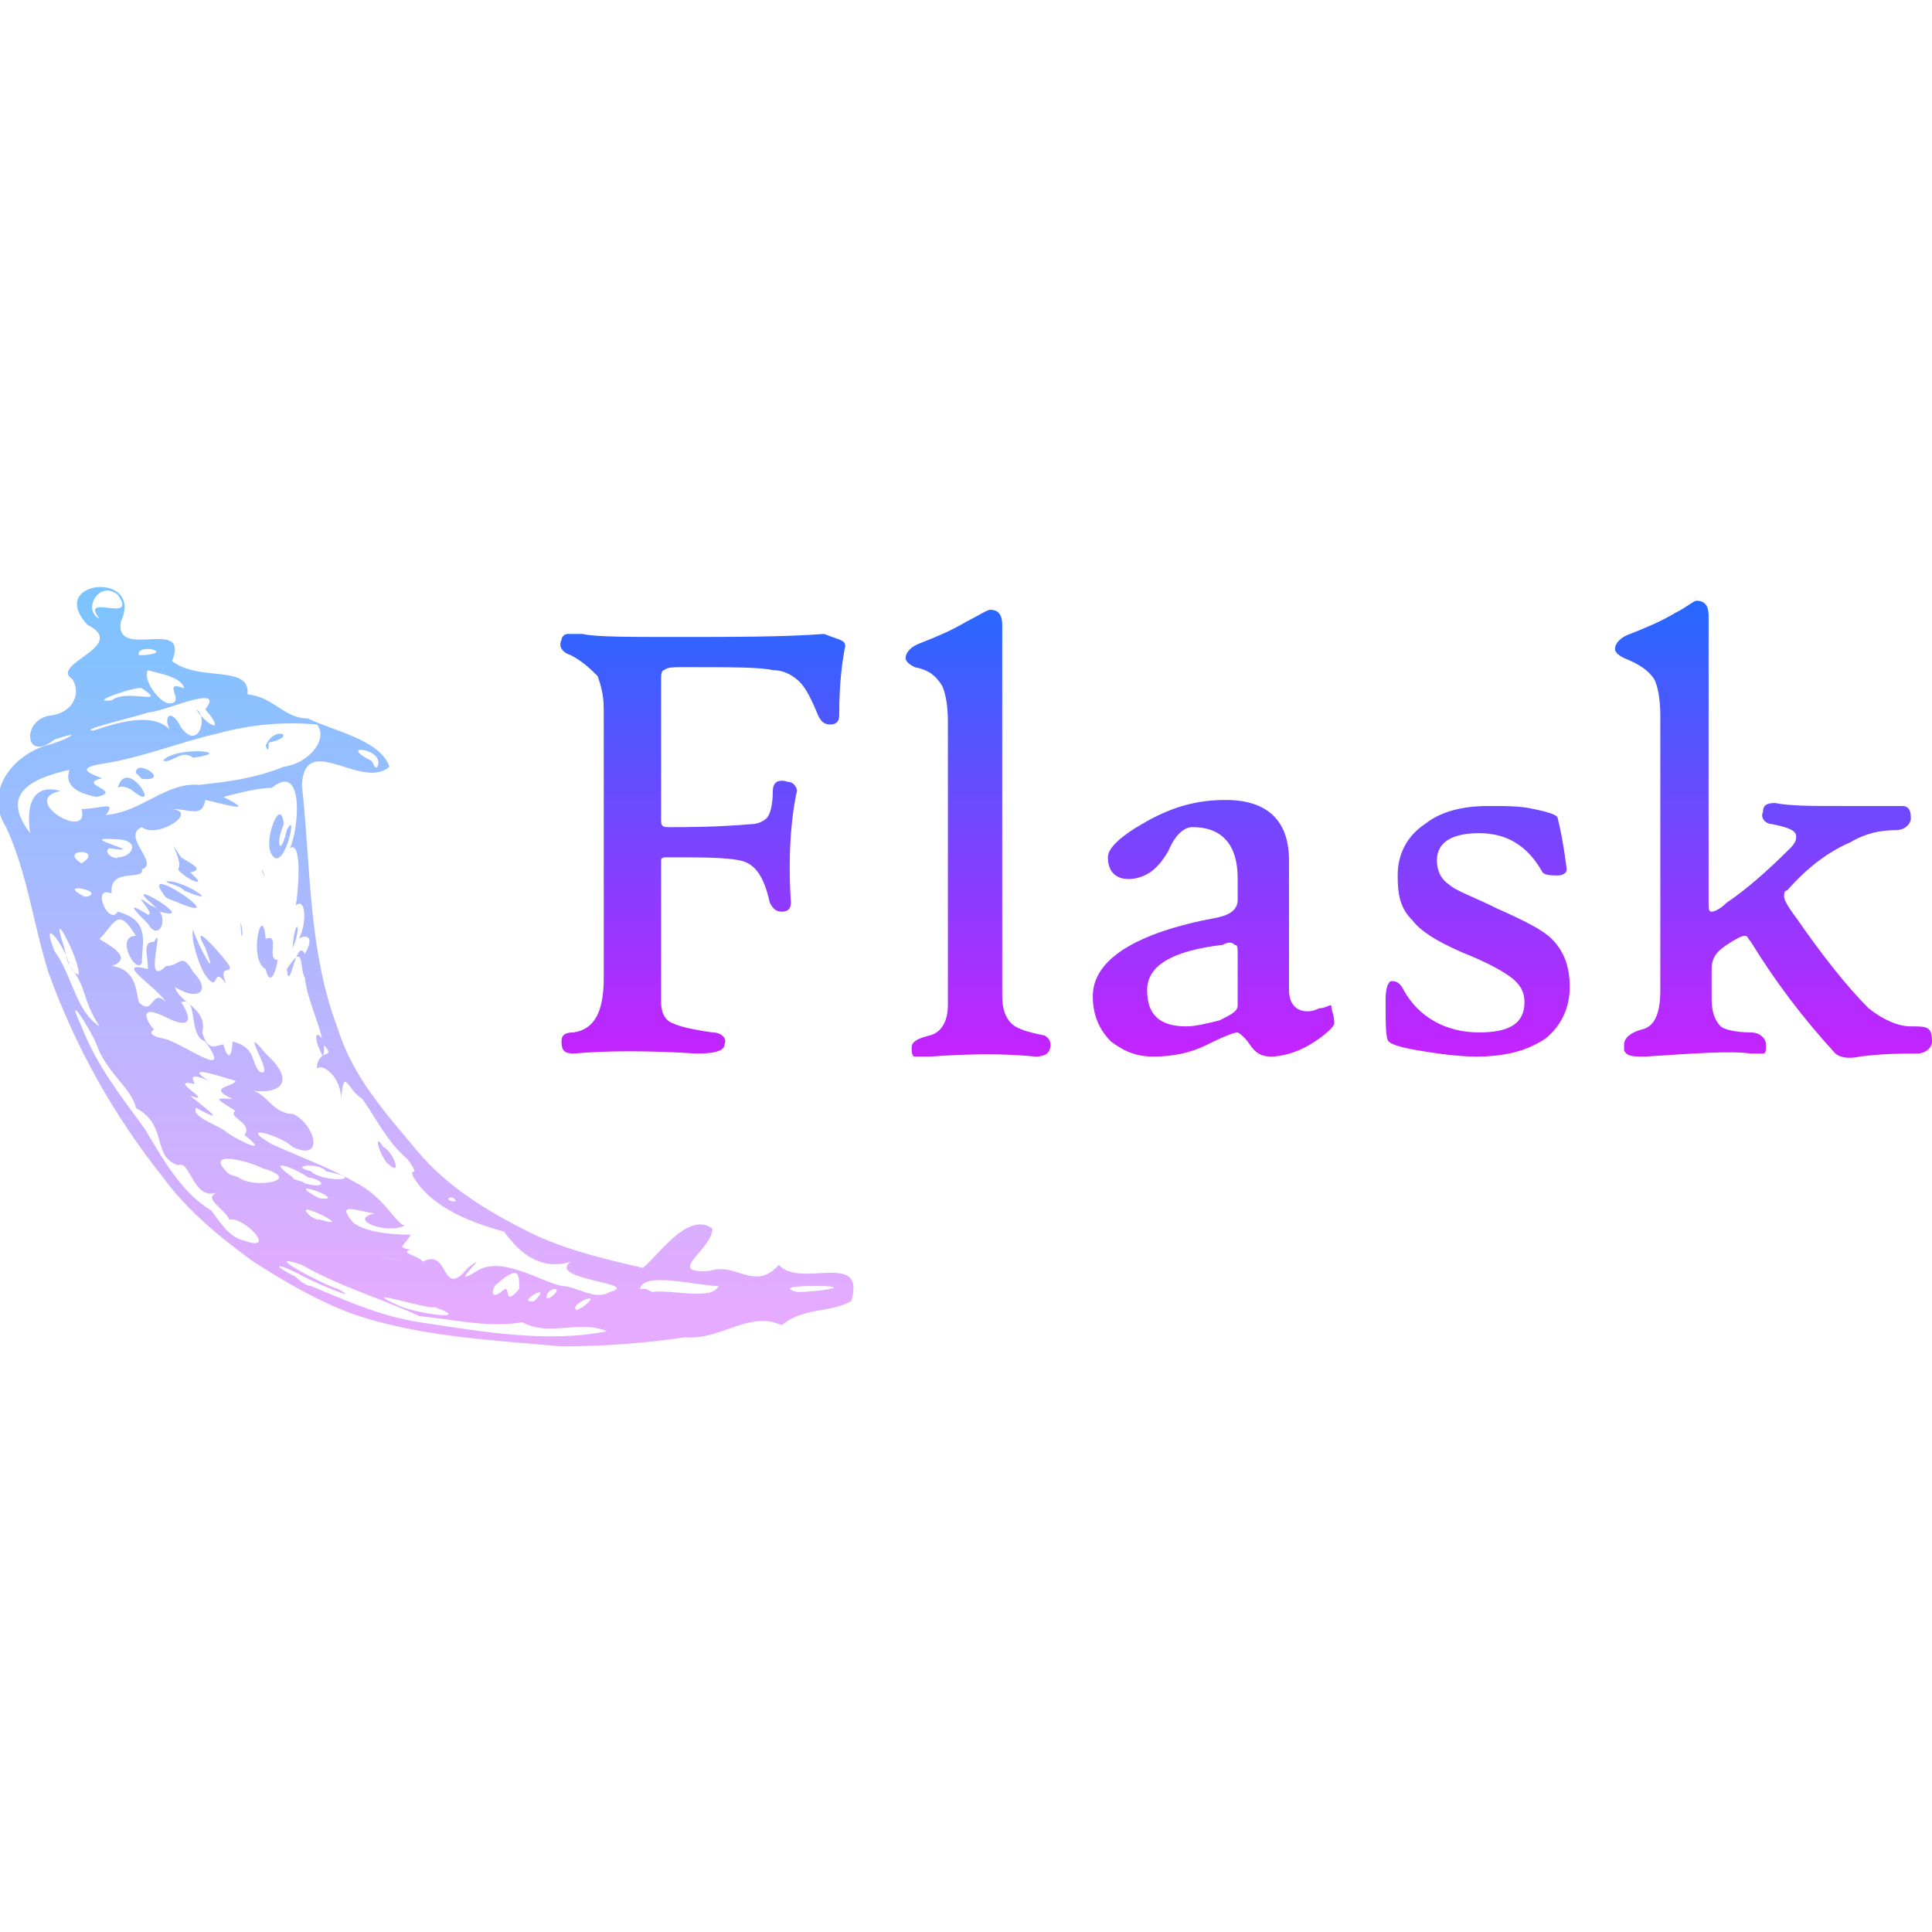
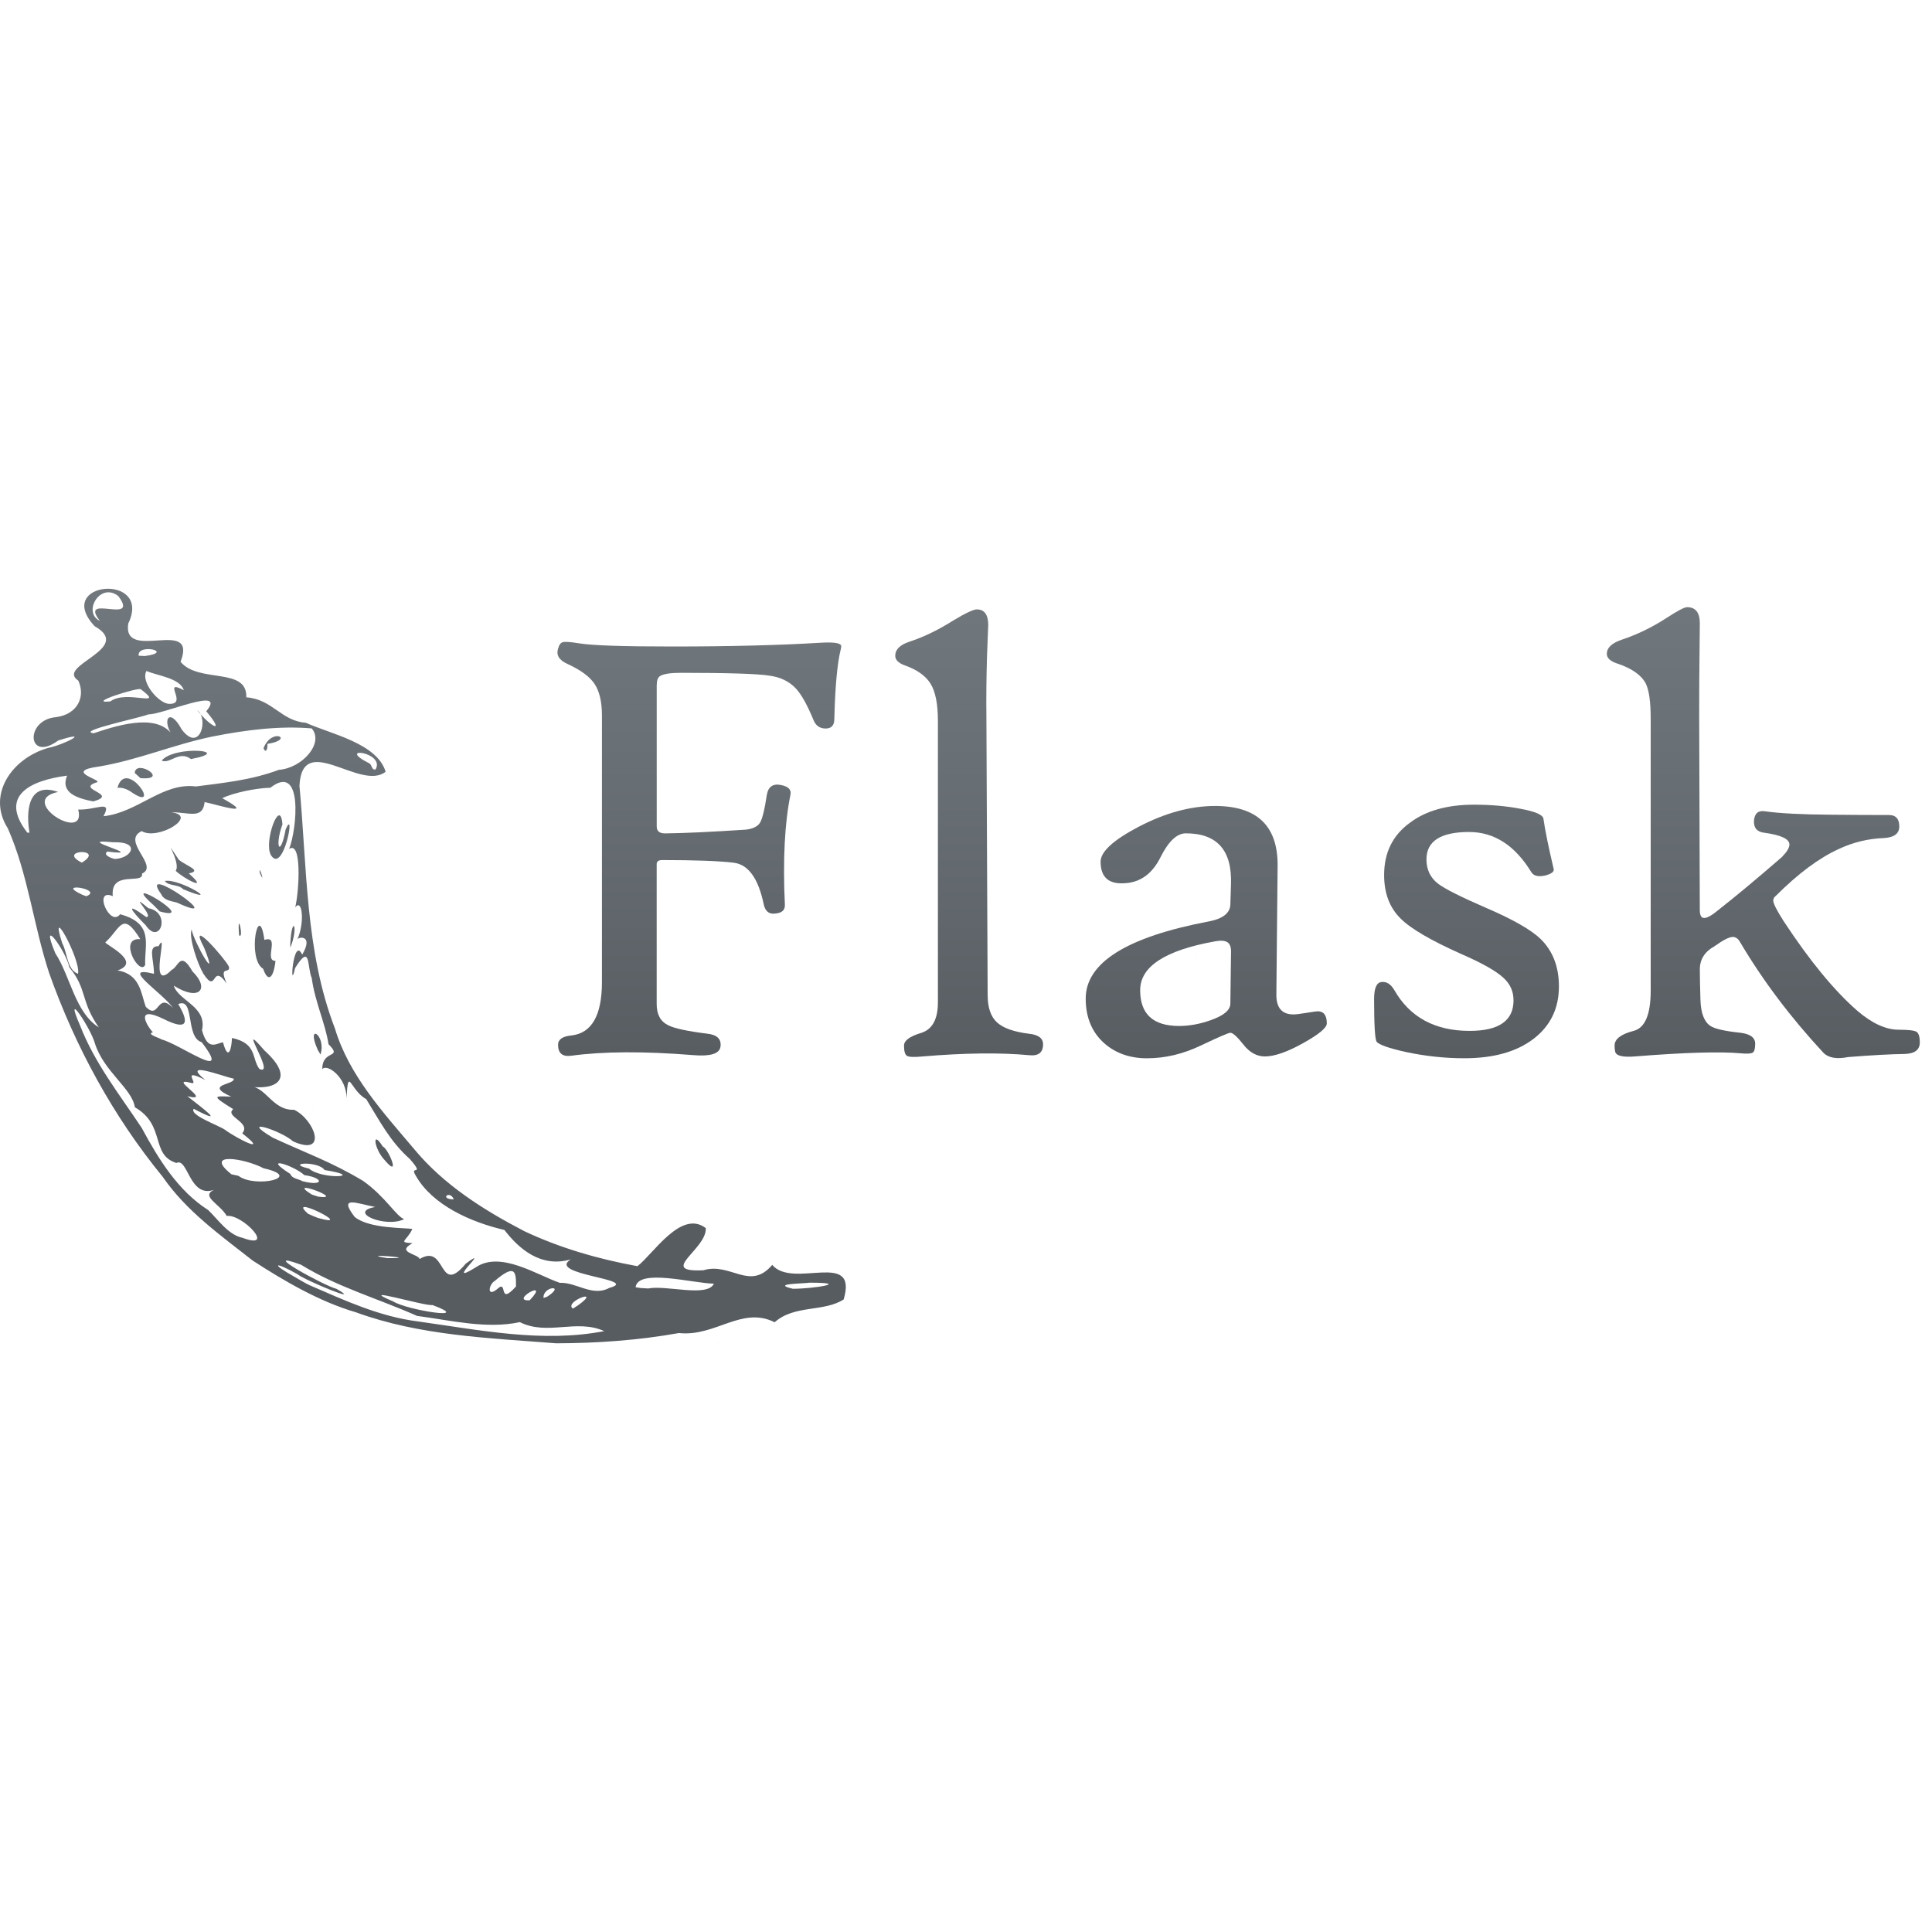
- <svg xmlns="http://www.w3.org/2000/svg" x="0px" y="0px" width="100" height="100" viewBox="0 0 64 64">
-   <linearGradient id="path2900_1__ewGOClUtmFX4_gr1" x1="14.099" x2="14.099" y1="16.277" y2="43.569" gradientUnits="userSpaceOnUse">
-     <stop offset="0" stop-color="#6dc7ff" />
-     <stop offset="1" stop-color="#e6abff" />
+ <svg xmlns="http://www.w3.org/2000/svg" x="0px" y="0px" width="100" height="100" viewBox="0 0 48 48">
+   <linearGradient id="CFYfN8NKXGFmI0Hnkm4Gda_5mbMwDZ796xj_gr1" x1="10.507" x2="10.507" y1="12.872" y2="27.658" gradientUnits="userSpaceOnUse">
+     <stop offset="0" stop-color="#737b80" />
+     <stop offset=".473" stop-color="#686f74" />
+     <stop offset="1" stop-color="#575c61" />
  </linearGradient>
-   <path id="path2900" fill="url(#path2900_1__ewGOClUtmFX4_gr1)" d="M8.4,41.8c-1.1-0.8-2.2-1.7-3-2.8c-1.6-2-2.9-4.3-3.8-6.8c-0.5-1.6-0.7-3.3-1.4-4.8 c-0.7-1.1,0.1-2.3,1.3-2.7c0.5-0.1,1.5-0.6,0.3-0.2c-1,0.8-1.1-0.7-0.1-0.8c0.7-0.1,1-0.7,0.7-1.2c-0.8-0.5,1.9-1.1,0.5-1.8 c-1.4-1.5,1.9-1.8,1.1-0.1c-0.2,1.3,2.3-0.2,1.7,1.3C6.6,22.6,8.3,22,8.2,23c0.9,0.1,1.2,0.8,2,0.8c0.8,0.4,2.4,0.7,2.7,1.6 C12,26.2,10.1,24.2,10,26c0.3,2.7,0.2,5.5,1.2,8.1c0.5,1.6,1.6,2.8,2.6,4c1,1.2,2.3,2,3.7,2.7c1.2,0.6,2.5,0.9,3.8,1.2 c0.5-0.4,1.5-1.9,2.3-1.3c0,0.7-1.6,1.5-0.1,1.4c0.9-0.3,1.5,0.7,2.3-0.2c0.7,0.8,2.9-0.5,2.4,1.2c-0.7,0.4-1.6,0.2-2.3,0.8 c-1.1-0.5-2,0.5-3.2,0.4c-1.4,0.2-2.7,0.3-4.1,0.3c-2.2-0.2-4.5-0.3-6.7-1C10.7,43.2,9.5,42.5,8.4,41.8L8.4,41.8z M10.3,42.6 c1.2,0.5,2.3,1,3.6,1.2c2,0.3,4.2,0.7,6.2,0.3c-0.9-0.4-1.9,0.2-2.8-0.3c-1.1,0.2-2.3-0.1-3.4-0.2c-1.3-0.6-2.7-1-3.9-1.7 c-1.5-0.5,0.8,0.7,1.2,0.8c0.9,0.5-1-0.3-1.3-0.5c-0.8-0.4-0.9-0.3-0.1,0.1C10,42.5,10.2,42.6,10.3,42.6L10.3,42.6z M8.1,41.1 c1.1,0.4,0-0.8-0.5-0.7c-0.2-0.4-0.9-0.7-0.4-0.9c-0.8,0.3-0.9-1.1-1.3-0.9c-0.9-0.3-0.3-1.3-1.4-1.9c-0.1-0.6-1-1.2-1.3-2.1 C3,34.1,2.1,32.7,2.7,34c0.5,1.3,1.3,2.3,2.1,3.4c0.6,1,1.2,2.1,2.2,2.7C7.3,40.5,7.6,41,8.1,41.1L8.1,41.1z M4.8,37.5 M9.5,41.6 M10.1,41.8 M10.8,42.1 M12.2,42.9 M9.6,41.1 M10.2,41.4 M13.1,43.2c0.5,0.3,2.7,0.6,1.3,0.1C14.2,43.4,11.8,42.6,13.1,43.2z M8.5,39.6 M9.8,40.4 M11,41.1 M7.9,39c0.5,0.4,2.2,0.1,0.8-0.3c-0.6-0.3-2-0.6-1.1,0.2L7.9,39L7.9,39z M11.8,41.3 M10.6,40.4 c1.3,0.4-1.1-0.8-0.3-0.1l0.2,0.1L10.6,40.4L10.6,40.4z M12.9,41.7C14.2,41.8,11.8,41.6,12.9,41.7L12.9,41.7z M7.5,38.3 M15.1,42.9 M9.6,39.6 M7.6,38.1 M5.2,36.5 M11.5,40.6 M15.5,43 M11.2,40.2 M8.2,38.4 M13.2,41.4 M10.6,39.7c1,0.1-1.2-0.7-0.2-0.1L10.6,39.7 L10.6,39.7z M14,41.8c0.9-0.5,0.6,1.3,1.5,0.2c0.9-0.7-0.8,0.8,0.3,0.1c0.8-0.5,2,0.3,2.8,0.5c0.5,0,1.1,0.5,1.6,0.2 c1.1-0.3-2.1-0.4-1.3-1c-1,0.3-1.7-0.3-2.2-1c-1.1-0.3-2.4-0.8-3-1.8c-0.2-0.4,0.3,0.1-0.2-0.6c-0.7-0.6-1-1.3-1.5-2 c-0.5-0.3-0.6-1.1-0.7,0c0-0.7-0.6-1.2-0.8-1c0-0.7,0.7-0.3,0.2-0.8c-0.1-0.7-0.5-1.4-0.6-2.2c-0.2-0.4,0-1.2-0.6-0.3 C9.6,33,9.8,31,10.1,31.6c0.4-0.7-0.1-0.6-0.2-0.5c0.3-0.6,0.2-1.4-0.1-1.1c0.1-0.6,0.2-2.2-0.2-1.9c0.3-0.6,0.5-2.9-0.6-2 c-0.5,0-1.2,0.2-1.6,0.3c1.2,0.6-0.1,0.2-0.6,0.1c-0.1,0.6-0.5,0.3-1.1,0.3c0.9,0.1-0.5,1-1,0.6c-0.7,0.3,0.6,1.2,0,1.4 c0.1,0.4-1.1-0.1-1,0.8c-0.7-0.3-0.1,1.1,0.2,0.6c1.1,0.3,0.8,1,0.8,1.7c-0.2,0.4-0.9-0.9-0.2-0.9c-0.6-1-0.7-0.4-1.2,0.1 c-0.1,0,1.3,0.6,0.4,0.9c0.8,0.1,0.8,0.8,0.9,1.2c0.5,0.5,0.4-0.5,0.9,0c-0.3-0.5-1.8-1.4-0.6-1.1c0-0.5-0.2-0.9,0.2-0.9 c0.4-0.7-0.4,1.6,0.4,0.8C6,32,6,31.5,6.4,32.2c0.6,0.6,0.2,1-0.6,0.5c0.1,0.5,1.1,0.7,0.9,1.5c0.2,0.7,0.5,0.4,0.7,0.4 c0.2,0.7,0.3,0.2,0.3-0.1c0.8,0.2,0.6,0.7,0.9,1c0.6,0.3-0.8-1.8,0.2-0.6c1.1,1,0.4,1.4-0.6,1.2c0.6,0,0.8,0.8,1.5,0.8 c0.7,0.3,1.1,1.6,0,1.1c-0.4-0.4-1.9-0.8-0.7-0.1c1.1,0.5,2,0.8,3,1.4c0.8,0.5,1.1,1.2,1.4,1.3c-0.6,0.3-1.9-0.2-1-0.4 c-0.6-0.1-1.3-0.4-0.7,0.3c0.5,0.4,1.7,0.4,1.9,0.4c-0.2,0.4-0.5,0.4,0,0.5C13.2,41.5,13.9,41.6,14,41.8L14,41.8z M12.8,38.5 c-0.3-0.4-0.4-1-0.1-0.5C13,38.1,13.4,39.1,12.8,38.5L12.8,38.5z M16.6,40.9 M12.3,37.6 M11.9,37.1 M7.3,33.9 M11,35.9 M8.4,34.1 M10.6,34.8c-0.4-0.9,0.3-0.5,0.1,0.2L10.6,34.8L10.6,34.8z M6.8,32.3c-0.2-0.3-0.5-1.2-0.4-1.5c0.1,0.4,0.9,1.9,0.4,0.6 c-0.6-1.1,0.7,0.4,0.8,0.6c0.1,0.3-0.4-0.1-0.1,0.6C7,31.9,7.3,33,6.8,32.3z M5.6,31.4 M6.1,31.6 M4.9,30.6c-0.4-0.4-0.8-0.8,0-0.3 c0.3,0-0.7-0.9,0.1-0.3C5.7,30.2,5.3,31.3,4.9,30.6z M5.5,30.6 M5.9,30.8 M5.1,30c-1.3-1.1,1.6,0.6,0.2,0.2L5.1,30L5.1,30z M8.8,32.1c-0.6-0.3-0.1-2.3,0-1c0.5-0.2,0,0.7,0.4,0.7C9.1,32.4,8.9,32.6,8.8,32.1z M10.1,32.9 M9.9,32.7 M5.4,29.6 c-0.8-1.1,2.4,1.1,0.5,0.3C5.7,29.8,5.5,29.8,5.4,29.6z M8,31C7.9,30,8.1,31.1,8,31L8,31z M9.9,32.2 M5.5,29.2 c0.5-0.1,2,0.9,0.6,0.3C5.9,29.3,5.6,29.3,5.5,29.2z M9.7,31.3c0.1-1,0.3-0.6,0,0.1L9.7,31.3L9.7,31.3L9.7,31.3z M5.9,28.8 c0.2-0.3-0.5-1.3,0.1-0.4c0.3,0.2,0.8,0.4,0.3,0.5C7,29.5,6.1,29.1,5.9,28.8z M9.5,30.9 M5.4,27.8 M6.4,28.4 M9,29.8 M8.9,29.5 M8.7,28.9C8.6,28.5,8.9,29.4,8.7,28.9L8.7,28.9z M9,28.3c-0.3-0.4,0.3-2,0.4-1c-0.3,0.7-0.1,1.1,0.1,0.2C9.9,26.7,9.4,29,9,28.3 L9,28.3z M9.4,26 M8.8,38.5 M10.1,39.2c0.7,0.2,0.7-0.1,0.1-0.2c-0.4-0.3-1.5-0.7-0.5,0C9.7,39.1,10,39.1,10.1,39.2L10.1,39.2z M7.5,37.5c0.4,0.3,1.5,0.8,0.6,0.1c0.3-0.4-0.6-0.6-0.3-0.8c-0.8-0.5-0.6-0.4-0.1-0.4c-0.9-0.4,0.1-0.4,0.1-0.6 c-0.4-0.1-1.8-0.6-0.9,0C6,35.4,6.6,36,6.4,35.9c-0.9-0.2,0.8,0.7-0.1,0.4c0.5,0.4,1.3,1,0.2,0.4C6.3,37,7.3,37.3,7.5,37.5L7.5,37.5 z M8.9,38.2 M15.8,42.5 M16.6,42.8c0.4-0.4,0,0.6,0.6-0.1c0-0.5,0-0.8-0.7-0.2C16.3,42.6,16.2,43.1,16.6,42.8L16.6,42.8z M5.2,35.6 M5.9,36.1 M10.3,38.8c0.4,0.4,2,0.3,0.5,0C10.6,38.5,9.5,38.6,10.3,38.8z M16.3,42.5 M17.7,43.4 M17.7,43.1 C18.4,42.4,17,43.2,17.7,43.1L17.7,43.1z M3.3,34c-0.6-0.9-0.4-1.3-1-2c-0.1-0.6-1-1.8-0.5-0.5C2.4,32.3,2.5,33.5,3.3,34z M17.4,42.9 M18.4,43.3 M5,34.7 M18.2,43c0.6-0.4-0.1-0.4-0.1,0L18.2,43L18.2,43z M9.5,37.5 M10,37.8 M19.3,43.3 c0.8-0.6-0.5-0.1-0.2,0.1L19.3,43.3L19.3,43.3z M19,43.2 M20.6,44.2 M5.4,34.4c0.6,0.1,2.4,1.5,1.4,0.1c-0.6-0.2-0.2-1.5-0.8-1.3 c0.4,0.6,0.3,0.9-0.5,0.5c-1-0.5-0.6,0.2-0.4,0.4C4.8,34.3,5.4,34.4,5.4,34.4L5.4,34.4z M2.6,32.3c0.1-0.4-1-2.5-0.5-1 C2.2,31.6,2.2,32.1,2.6,32.3z M7.7,35.4 M8.5,35.6 M15.1,39.8C15,39.5,14.6,39.8,15.1,39.8L15.1,39.8z M15.4,40 M18.1,41.7 M4,32.6 M14.5,39.3 M3.7,31.9 M5.1,32.6 M21.6,42.8c0.6-0.1,2,0.3,2.2-0.2c-0.7,0-2.5-0.5-2.6,0.1l0.2,0L21.6,42.8L21.6,42.8L21.6,42.8z M5.5,32.7 M1.9,30.2 M2.8,30.4 M3.3,30.7 M6.3,32.6 M2.9,30.1 M1.2,29 M1.4,28.8 M2.9,29.7c0.6-0.2-1.1-0.5-0.1,0L2.9,29.7z M22.1,41.5 M24.4,42.7 M3,28.9 M1,27.6c-0.1-0.6-0.1-1.7,1-1.4c-1.4,0.3,1,1.7,0.7,0.6c0.6,0,1.2-0.3,0.8,0.2c1.2-0.1,2-1.1,3.1-1 c0.9-0.1,1.8-0.2,2.8-0.6c0.8-0.1,1.5-0.9,1.1-1.4c-1.1-0.1-2.2,0-3.3,0.3c-1.3,0.3-2.5,0.8-3.8,1c-1.3,0.2,0.3,0.5-0.1,0.5 c-0.7,0.2,0.8,0.4-0.1,0.6c-0.5-0.1-1.1-0.3-0.9-0.9C1,25.8,0,26.3,1,27.6L1,27.6L1,27.6L1,27.6z M3.9,26.1c0.3-1.1,1.5,0.9,0.5,0.1 C4.3,26.1,4,26,3.9,26.1z M4,25.6 M4.5,25.6c0-0.5,1.2,0.3,0.2,0.2L4.5,25.6L4.5,25.6z M5.2,25.3 M5.4,25.2c0.4-0.5,2.5-0.3,1-0.1 C6,24.8,5.7,25.3,5.4,25.2z M8,24.7 M8.8,24.7c0.3-0.7,1.1-0.3,0.1-0.1C8.9,24.7,8.9,25,8.8,24.7z M2.7,28.6 C3.5,28.1,1.9,28.1,2.7,28.6L2.7,28.6z M3.3,28.7 M1.5,27.5 M25.8,42.6 M23.3,40.9 M26.4,42.8c0.7,0,2-0.2,0.6-0.2 C26.8,42.6,25.7,42.6,26.4,42.8L26.4,42.8z M3.9,28.4c0.5,0,0.8-0.6-0.1-0.6c-1.4-0.1,1.3,0.5-0.2,0.3C3.4,28.3,3.9,28.5,3.9,28.4z M4.3,28.7 M4.9,27.2 M3.1,24.2c0.9-0.3,2.2-0.7,2.7,0.2c-0.5-0.5-0.2-1.1,0.2-0.3c0.6,0.8,0.9-0.4,0.5-0.6c0.4,0.6,1,0.8,0.3,0 c0.7-0.9-1.4,0.1-1.9,0.1C4.7,23.7,2.5,24.2,3.1,24.2z M3.7,23.2c0.5-0.4,1.9,0.2,1-0.4C4.6,22.7,2.8,23.3,3.7,23.2z M5.6,23.3 c0.6,0-0.3-0.8,0.5-0.5c-0.1-0.4-0.9-0.5-1.2-0.6C4.7,22.5,5.3,23.3,5.6,23.3z M4,21.5 M4.8,21.7c1-0.1-0.3-0.4-0.2,0L4.8,21.7 L4.8,21.7z M3.3,20.5c-0.7-0.9,1.3,0.2,0.6-0.8C3.3,19.2,2.7,20.2,3.3,20.5z M12.5,25.4c0.3-0.6-1.4-0.8-0.2-0.2 C12.4,25.3,12.4,25.5,12.5,25.4z" />
-   <g id="text3850">
-     <linearGradient id="path2830_1__ewGOClUtmFX4_gr2" x1="23.312" x2="23.312" y1="18.872" y2="35.284" gradientUnits="userSpaceOnUse">
-       <stop offset="0" stop-color="#1a6dff" />
-       <stop offset="1" stop-color="#c822ff" />
-     </linearGradient>
-     <path id="path2830" fill="url(#path2830_1__ewGOClUtmFX4_gr2)" d="M28,21.4c-0.1,0.5-0.2,1.2-0.2,2.3c0,0.2-0.1,0.3-0.3,0.3c-0.2,0-0.3-0.1-0.4-0.3 c-0.2-0.5-0.4-0.9-0.6-1.1c-0.2-0.2-0.5-0.4-0.9-0.4c-0.4-0.1-1.4-0.1-2.9-0.1c-0.4,0-0.6,0-0.7,0.1c-0.1,0-0.1,0.2-0.1,0.3v4.7 c0,0.2,0.1,0.2,0.3,0.2c0.6,0,1.5,0,2.7-0.1c0.2,0,0.4-0.1,0.5-0.2c0.1-0.1,0.2-0.4,0.2-0.9c0-0.3,0.2-0.4,0.5-0.3 c0.2,0,0.3,0.2,0.3,0.3c-0.2,0.9-0.3,2.2-0.2,3.7c0,0.2-0.1,0.3-0.3,0.3c-0.2,0-0.3-0.1-0.4-0.3c-0.2-0.9-0.5-1.3-1-1.4 c-0.5-0.1-1.3-0.1-2.4-0.1c-0.1,0-0.2,0-0.2,0.1v4.7c0,0.3,0.1,0.6,0.4,0.7c0.2,0.1,0.6,0.2,1.3,0.3c0.3,0,0.5,0.2,0.4,0.4 c0,0.2-0.3,0.3-0.9,0.3c-1.6-0.1-3-0.1-4.1,0c-0.3,0-0.4-0.1-0.4-0.4c0-0.2,0.1-0.3,0.4-0.3c0.7-0.1,1-0.7,1-1.8v-8.9 c0-0.5-0.1-0.8-0.2-1.1c-0.2-0.2-0.5-0.5-0.9-0.7c-0.3-0.1-0.4-0.3-0.3-0.5c0-0.1,0.1-0.2,0.2-0.2c0.1,0,0.3,0,0.5,0 c0.4,0.1,1.5,0.1,3.1,0.1c1.9,0,3.6,0,4.9-0.1C27.8,21.2,28,21.2,28,21.4C28,21.4,28,21.4,28,21.4L28,21.4z" />
-     <linearGradient id="path2832_1__ewGOClUtmFX4_gr3" x1="32.309" x2="32.309" y1="18.872" y2="35.284" gradientUnits="userSpaceOnUse">
-       <stop offset="0" stop-color="#1a6dff" />
-       <stop offset="1" stop-color="#c822ff" />
-     </linearGradient>
-     <path id="path2832" fill="url(#path2832_1__ewGOClUtmFX4_gr3)" d="M34.8,34.6c0,0.3-0.2,0.4-0.5,0.4c-1-0.1-2.1-0.1-3.5,0c-0.3,0-0.5,0-0.5,0 c-0.1,0-0.1-0.2-0.1-0.3c0-0.2,0.2-0.3,0.6-0.4c0.4-0.1,0.6-0.5,0.6-1v-9.4c0-0.6-0.1-1-0.2-1.2c-0.2-0.3-0.4-0.5-0.9-0.6 c-0.2-0.1-0.3-0.2-0.3-0.3c0-0.2,0.2-0.4,0.5-0.5c0.5-0.2,1-0.4,1.5-0.7c0.4-0.2,0.7-0.4,0.8-0.4c0.3,0,0.4,0.2,0.4,0.5 c0,0,0,0.3,0,1c0,0.7,0,1.4,0,2l0,9.3c0,0.4,0.1,0.7,0.3,0.9c0.2,0.2,0.6,0.3,1.1,0.4C34.6,34.3,34.8,34.4,34.8,34.6z" />
-     <linearGradient id="path2834_1__ewGOClUtmFX4_gr4" x1="40.213" x2="40.213" y1="18.872" y2="35.284" gradientUnits="userSpaceOnUse">
-       <stop offset="0" stop-color="#1a6dff" />
-       <stop offset="1" stop-color="#c822ff" />
-     </linearGradient>
-     <path id="path2834" fill="url(#path2834_1__ewGOClUtmFX4_gr4)" d="M44.2,33.9c0,0.1-0.3,0.4-0.8,0.7c-0.5,0.3-1,0.4-1.3,0.4c-0.3,0-0.5-0.1-0.7-0.4 c-0.2-0.3-0.4-0.4-0.4-0.4c-0.1,0-0.4,0.1-1,0.4c-0.6,0.3-1.2,0.4-1.8,0.4c-0.6,0-1-0.2-1.4-0.5c-0.4-0.4-0.6-0.9-0.6-1.5 c0-1.2,1.4-2.1,4.1-2.6c0.5-0.1,0.7-0.3,0.7-0.6l0-0.7c0-1.1-0.5-1.7-1.5-1.7c-0.3,0-0.6,0.3-0.8,0.8c-0.3,0.5-0.6,0.8-1.1,0.9 c-0.6,0.1-0.9-0.2-0.9-0.7c0-0.3,0.4-0.7,1.3-1.2c0.9-0.5,1.7-0.7,2.6-0.7c1.4,0,2.1,0.7,2.1,2l0,4.3c0,0.4,0.2,0.7,0.6,0.7 c0.1,0,0.2,0,0.4-0.1c0.2,0,0.3-0.1,0.4-0.1C44.1,33.5,44.2,33.6,44.2,33.9L44.2,33.9z M41,31.6c0-0.2,0-0.3-0.1-0.3 c-0.1-0.1-0.2-0.1-0.4,0C38.8,31.5,38,32,38,32.8c0,0.8,0.4,1.2,1.3,1.2c0.3,0,0.7-0.1,1.1-0.2c0.4-0.2,0.6-0.3,0.6-0.5L41,31.6z" />
-     <linearGradient id="path2836_1__ewGOClUtmFX4_gr5" x1="48.889" x2="48.889" y1="18.872" y2="35.284" gradientUnits="userSpaceOnUse">
-       <stop offset="0" stop-color="#1a6dff" />
-       <stop offset="1" stop-color="#c822ff" />
-     </linearGradient>
-     <path id="path2836" fill="url(#path2836_1__ewGOClUtmFX4_gr5)" d="M52,32.7c0,0.7-0.3,1.3-0.8,1.7c-0.6,0.4-1.3,0.6-2.3,0.6c-0.6,0-1.3-0.1-1.9-0.2 c-0.6-0.1-0.9-0.2-1-0.3c-0.1-0.1-0.1-0.6-0.1-1.4c0-0.4,0.1-0.6,0.2-0.6c0.2,0,0.3,0.1,0.4,0.3c0.5,0.9,1.4,1.4,2.5,1.4 c1,0,1.5-0.3,1.5-1c0-0.3-0.1-0.5-0.3-0.7c-0.2-0.2-0.7-0.5-1.4-0.8c-1-0.4-1.7-0.8-2-1.2c-0.4-0.4-0.5-0.8-0.5-1.5 c0-0.7,0.3-1.3,0.9-1.7c0.5-0.4,1.2-0.6,2.1-0.6c0.6,0,1.1,0,1.5,0.1c0.5,0.1,0.8,0.2,0.8,0.3c0.1,0.4,0.2,0.9,0.3,1.7 c0,0.1-0.1,0.2-0.3,0.2c-0.2,0-0.4,0-0.5-0.1c-0.5-0.9-1.2-1.3-2.1-1.3c-0.9,0-1.4,0.3-1.4,0.9c0,0.3,0.1,0.6,0.4,0.8 c0.2,0.2,0.8,0.4,1.6,0.8c0.9,0.4,1.5,0.7,1.8,1C51.8,31.5,52,32,52,32.7z" />
-     <linearGradient id="path2838_1__ewGOClUtmFX4_gr6" x1="58.783" x2="58.783" y1="18.872" y2="35.284" gradientUnits="userSpaceOnUse">
-       <stop offset="0" stop-color="#1a6dff" />
-       <stop offset="1" stop-color="#c822ff" />
-     </linearGradient>
-     <path id="path2838" fill="url(#path2838_1__ewGOClUtmFX4_gr6)" d="M64,34.5c0,0.2-0.2,0.4-0.5,0.4c-0.5,0-1.1,0-1.9,0.1c-0.4,0.1-0.7,0-0.8-0.1 c-1.1-1.2-2-2.4-2.8-3.7c-0.1-0.1-0.1-0.2-0.2-0.2c-0.1,0-0.3,0.1-0.6,0.3c-0.3,0.2-0.5,0.4-0.5,0.8c0,0.2,0,0.6,0,1 c0,0.4,0.1,0.7,0.3,0.9c0.1,0.1,0.5,0.2,1,0.2c0.3,0,0.5,0.2,0.5,0.4c0,0.2,0,0.3-0.1,0.3c-0.1,0-0.2,0-0.4,0 c-0.7-0.1-1.9,0-3.5,0.1c-0.4,0-0.6,0-0.7-0.2c0,0,0-0.1,0-0.2c0-0.2,0.2-0.4,0.6-0.5c0.4-0.1,0.6-0.5,0.6-1.3v-9.1 c0-0.6-0.1-1-0.2-1.2c-0.2-0.3-0.5-0.5-1-0.7c-0.2-0.1-0.3-0.2-0.3-0.3c0-0.2,0.2-0.4,0.5-0.5c0.5-0.2,1-0.4,1.5-0.7 c0.4-0.2,0.6-0.4,0.7-0.4c0.3,0,0.4,0.2,0.4,0.5c0,0,0,0.3,0,1c0,0.5,0,1.2,0,2l0,6.5c0,0.2,0,0.3,0.1,0.3c0.1,0,0.3-0.1,0.5-0.3 c0.6-0.4,1.3-1,2.1-1.8c0.2-0.2,0.2-0.3,0.2-0.4c0-0.2-0.3-0.3-0.8-0.4c-0.2,0-0.4-0.2-0.3-0.4c0-0.2,0.1-0.3,0.4-0.3 c0.5,0.1,1.2,0.1,2.2,0.1c0.7,0,1.3,0,2,0c0.2,0,0.3,0.1,0.3,0.4c0,0.2-0.2,0.4-0.5,0.4c-0.5,0-1,0.1-1.5,0.4 c-0.7,0.3-1.4,0.8-2.1,1.6c-0.1,0-0.1,0.1-0.1,0.2c0,0.1,0.1,0.3,0.4,0.7c0.9,1.3,1.7,2.3,2.4,3c0.5,0.4,1,0.6,1.4,0.6 c0.3,0,0.5,0,0.6,0.1C64,34.2,64,34.4,64,34.5L64,34.5z" />
-   </g>
+   <path fill="url(#CFYfN8NKXGFmI0Hnkm4Gda_5mbMwDZ796xj_gr1)" d="M6.28,31.32c-0.801-0.63-1.655-1.233-2.238-2.083 c-1.228-1.499-2.173-3.235-2.82-5.059c-0.391-1.186-0.524-2.458-1.028-3.598c-0.527-0.828,0.09-1.733,0.997-1.997 c0.404-0.078,1.114-0.458,0.257-0.186c-0.768,0.564-0.843-0.512-0.055-0.58c0.538-0.071,0.736-0.512,0.552-0.908 c-0.577-0.376,1.4-0.79,0.405-1.352c-1.036-1.118,1.45-1.333,0.836-0.064c-0.147,0.976,1.737-0.179,1.3,0.949 c0.444,0.541,1.664,0.123,1.633,0.883c0.647,0.044,0.869,0.589,1.477,0.631c0.63,0.284,1.771,0.508,1.985,1.218 c-0.625,0.495-2.071-1.022-2.141,0.347c0.189,2.022,0.141,4.106,0.881,6.031c0.35,1.166,1.198,2.084,1.965,2.992 c0.733,0.889,1.726,1.516,2.738,2.043c0.888,0.419,1.845,0.696,2.813,0.871c0.392-0.3,1.085-1.416,1.698-0.946 c0.029,0.529-1.215,1.105-0.059,1.047c0.679-0.205,1.15,0.525,1.71-0.133c0.515,0.61,2.142-0.39,1.775,0.858 c-0.496,0.32-1.219,0.127-1.715,0.567c-0.819-0.409-1.471,0.366-2.377,0.268c-1.007,0.18-2.031,0.253-3.051,0.255 c-1.674-0.132-3.384-0.188-4.977-0.771C7.944,32.342,7.068,31.831,6.28,31.32L6.28,31.32z M7.694,31.932 c0.876,0.379,1.733,0.778,2.693,0.899c1.523,0.212,3.096,0.538,4.625,0.24c-0.692-0.312-1.407,0.122-2.097-0.223 c-0.827,0.178-1.714-0.045-2.554-0.155c-0.956-0.426-1.987-0.718-2.882-1.271c-1.118-0.408,0.578,0.524,0.88,0.599 c0.699,0.397-0.769-0.203-0.976-0.368c-0.586-0.328-0.66-0.26-0.058,0.074C7.447,31.797,7.567,31.872,7.694,31.932L7.694,31.932z M6.027,30.754c0.849,0.314-0.004-0.597-0.393-0.544c-0.172-0.299-0.659-0.488-0.316-0.649c-0.617,0.214-0.646-0.814-0.936-0.667 c-0.653-0.206-0.254-0.936-1.031-1.384c-0.071-0.472-0.772-0.882-0.996-1.595c-0.099-0.365-0.792-1.412-0.366-0.437 c0.363,0.939,1.001,1.742,1.532,2.545c0.412,0.764,0.9,1.563,1.651,2.04C5.425,30.306,5.669,30.678,6.027,30.754L6.027,30.754z M3.581,28.069 M7.043,31.131 M7.504,31.299 M8.081,31.54 M9.07,32.091 M7.171,30.767 M7.604,30.983 M9.767,32.333 c0.348,0.219,2.03,0.481,0.977,0.09C10.567,32.46,8.79,31.92,9.767,32.333z M6.333,29.659 M7.34,30.246 M8.187,30.765 M5.924,29.213c0.408,0.313,1.645,0.04,0.625-0.187c-0.465-0.248-1.511-0.417-0.798,0.149L5.924,29.213L5.924,29.213z M8.761,30.944 M7.899,30.259c0.998,0.282-0.839-0.631-0.246-0.104l0.131,0.059L7.899,30.259L7.899,30.259z M9.627,31.258 C10.572,31.267,8.774,31.128,9.627,31.258L9.627,31.258z M5.56,28.666 M11.225,32.155 M7.172,29.653 M5.65,28.556 M3.846,27.39 M8.581,30.395 M11.529,32.204 M8.321,30.126 M6.125,28.734 M9.839,31.042 M7.907,29.731c0.725,0.093-0.862-0.493-0.159-0.052 L7.907,29.731L7.907,29.731z M10.426,31.279c0.677-0.405,0.454,0.947,1.148,0.114c0.685-0.5-0.592,0.618,0.253,0.089 c0.611-0.408,1.512,0.194,2.082,0.39c0.41-0.02,0.808,0.354,1.228,0.126c0.808-0.218-1.581-0.323-0.955-0.709 c-0.74,0.215-1.286-0.257-1.65-0.731c-0.83-0.192-1.789-0.616-2.203-1.35c-0.169-0.276,0.244,0.039-0.146-0.412 c-0.5-0.445-0.75-0.95-1.085-1.49c-0.401-0.214-0.448-0.844-0.488-0.021c0.003-0.519-0.484-0.868-0.603-0.723 c-0.002-0.5,0.522-0.249,0.155-0.619c-0.079-0.518-0.339-1.058-0.417-1.643c-0.121-0.282-0.017-0.886-0.414-0.248 c-0.145,0.675-0.048-0.829,0.177-0.333c0.295-0.506-0.106-0.446-0.122-0.376c0.192-0.427,0.122-1.032-0.05-0.801 c0.102-0.452,0.162-1.665-0.153-1.45c0.191-0.473,0.362-2.165-0.467-1.52c-0.336,0.005-0.918,0.122-1.194,0.259 c0.863,0.476-0.087,0.172-0.438,0.096c-0.046,0.44-0.394,0.25-0.828,0.254c0.694,0.086-0.338,0.71-0.736,0.468 C3,20.896,3.964,21.513,3.528,21.704c0.054,0.288-0.792-0.104-0.726,0.56c-0.502-0.211-0.069,0.788,0.182,0.45 c0.854,0.231,0.601,0.758,0.623,1.259c-0.139,0.292-0.687-0.686-0.122-0.64c-0.446-0.724-0.493-0.262-0.863,0.075 c-0.086,0.024,0.945,0.479,0.298,0.703c0.569,0.088,0.585,0.586,0.701,0.901c0.342,0.356,0.272-0.393,0.681,0.035 c-0.259-0.382-1.372-1.075-0.476-0.853C3.821,23.81,3.664,23.5,3.938,23.508c0.272-0.492-0.285,1.214,0.328,0.588 c0.17-0.074,0.212-0.493,0.517,0.04c0.443,0.436,0.16,0.751-0.465,0.352c0.112,0.379,0.836,0.515,0.7,1.108 c0.144,0.522,0.346,0.329,0.522,0.299c0.138,0.507,0.216,0.134,0.223-0.107c0.632,0.135,0.484,0.509,0.682,0.77 c0.435,0.197-0.623-1.332,0.124-0.46c0.786,0.71,0.295,1.006-0.411,0.893c0.447-0.036,0.591,0.604,1.149,0.581 c0.509,0.242,0.854,1.173-0.024,0.786c-0.305-0.275-1.382-0.613-0.502-0.091c0.813,0.377,1.459,0.602,2.243,1.074 c0.561,0.401,0.804,0.86,1.016,0.95c-0.472,0.225-1.422-0.18-0.716-0.304c-0.44-0.08-0.935-0.303-0.513,0.246 c0.358,0.299,1.269,0.267,1.433,0.301c-0.138,0.305-0.376,0.329,0.006,0.353C9.824,31.115,10.387,31.15,10.426,31.279 L10.426,31.279z M9.555,28.82c-0.259-0.271-0.326-0.778-0.046-0.337C9.653,28.541,9.969,29.313,9.555,28.82L9.555,28.82z M12.391,30.622 M9.146,28.156 M8.864,27.777 M5.448,25.419 M8.167,26.893 M6.246,25.557 M7.895,26.085 c-0.309-0.692,0.219-0.378,0.068,0.113L7.895,26.085L7.895,26.085z M5.052,24.19c-0.138-0.227-0.366-0.893-0.293-1.096 c0.067,0.331,0.704,1.425,0.313,0.453c-0.432-0.815,0.517,0.264,0.615,0.468c0.045,0.202-0.267-0.055-0.055,0.419 C5.246,23.894,5.404,24.731,5.052,24.19z M4.174,23.585 M4.569,23.721 M3.618,22.985c-0.327-0.325-0.564-0.625,0.015-0.202 c0.223,0.009-0.496-0.681,0.054-0.219C4.265,22.67,3.973,23.512,3.618,22.985z M4.118,22.972 M4.425,23.071 M3.814,22.487 c-0.951-0.846,1.195,0.442,0.155,0.157L3.814,22.487L3.814,22.487z M6.538,24.07c-0.411-0.247-0.109-1.737,0.031-0.718 c0.4-0.129-0.022,0.526,0.276,0.52C6.799,24.286,6.665,24.435,6.538,24.07z M7.546,24.665 M7.371,24.492 M4.001,22.209 c-0.611-0.843,1.775,0.852,0.391,0.214C4.247,22.385,4.073,22.372,4.001,22.209z M5.941,23.238 C5.883,22.528,6.07,23.355,5.941,23.238L5.941,23.238z M7.414,24.183 M4.094,21.888c0.363-0.078,1.504,0.638,0.456,0.204 C4.434,21.963,4.186,22.021,4.094,21.888z M7.212,23.441c0.039-0.726,0.217-0.433,0.001,0.104L7.212,23.441L7.212,23.441 L7.212,23.441z M4.365,21.635c0.148-0.217-0.393-0.981,0.078-0.274c0.203,0.162,0.589,0.271,0.248,0.339 C5.226,22.172,4.56,21.828,4.365,21.635z M7.057,23.215 M4.056,20.872 M4.758,21.29 M6.739,22.392 M6.625,22.138 M6.456,21.693 C6.41,21.413,6.613,22.045,6.456,21.693L6.456,21.693z M6.731,21.246c-0.189-0.333,0.238-1.466,0.286-0.763 c-0.199,0.547-0.057,0.854,0.081,0.119C7.355,20.025,7.043,21.743,6.731,21.246L6.731,21.246z M7.013,19.561 M6.541,28.854 M7.513,29.346c0.54,0.139,0.538-0.084,0.049-0.15c-0.263-0.244-1.092-0.504-0.35-0.03C7.262,29.29,7.417,29.287,7.513,29.346 L7.513,29.346z M5.594,28.072c0.298,0.222,1.121,0.629,0.424,0.085c0.235-0.273-0.45-0.419-0.223-0.601 c-0.578-0.354-0.456-0.322-0.051-0.311c-0.695-0.311,0.1-0.287,0.063-0.446c-0.268-0.053-1.331-0.472-0.705,0.034 c-0.636-0.324-0.151,0.121-0.344,0.074c-0.65-0.177,0.579,0.495-0.103,0.328c0.373,0.295,1.004,0.757,0.158,0.313 C4.701,27.707,5.418,27.95,5.594,28.072L5.594,28.072z M6.61,28.655 M11.812,31.806 M12.347,32.031 c0.285-0.276,0.012,0.44,0.472-0.068c0.005-0.363-0.014-0.578-0.529-0.137C12.148,31.906,12.084,32.241,12.347,32.031 L12.347,32.031z M3.86,26.702 M4.431,27.076 M7.679,29.034c0.317,0.282,1.456,0.207,0.385,0.035 C7.905,28.835,7.056,28.891,7.679,29.034z M12.143,31.792 M13.158,32.489 M13.16,32.305C13.7,31.733,12.636,32.339,13.16,32.305 L13.16,32.305z M2.456,25.526c-0.461-0.657-0.286-0.953-0.731-1.489c-0.084-0.41-0.762-1.342-0.351-0.355 C1.751,24.259,1.863,25.152,2.456,25.526z M12.99,32.123 M13.749,32.421 M3.691,25.975 M13.591,32.218 c0.482-0.311-0.111-0.263-0.087,0.029L13.591,32.218L13.591,32.218z M7.048,28.094 M7.453,28.326 M14.364,32.428 c0.618-0.446-0.374-0.085-0.13,0.084L14.364,32.428L14.364,32.428z M14.128,32.313 M15.336,33.118 M4.001,25.822 c0.453,0.101,1.81,1.115,1.009,0.07c-0.41-0.121-0.164-1.123-0.582-0.946c0.281,0.469,0.231,0.668-0.358,0.373 c-0.741-0.362-0.416,0.179-0.271,0.328C3.6,25.692,4.059,25.819,4.001,25.822L4.001,25.822z M1.938,24.193 c0.081-0.335-0.746-1.845-0.391-0.756C1.675,23.665,1.662,24.097,1.938,24.193z M5.724,26.528 M6.298,26.661 M11.274,29.798 C11.179,29.555,10.899,29.792,11.274,29.798L11.274,29.798z M11.513,29.972 M13.485,31.215 M2.968,24.456 M10.836,29.413 M2.754,23.957 M3.765,24.447 M16.103,32.012c0.448-0.091,1.469,0.228,1.634-0.119c-0.544-0.013-1.883-0.384-1.946,0.088 l0.119,0.019L16.103,32.012L16.103,32.012L16.103,32.012z M4.087,24.528 M1.427,22.683 M2.061,22.842 M2.424,23.02 M4.704,24.483 M2.182,22.619 M0.882,21.775 M1.075,21.629 M2.144,22.267c0.452-0.178-0.823-0.367-0.092-0.034L2.144,22.267z M16.446,31.101 M18.174,31.997 M2.253,21.707 M0.733,20.688c-0.082-0.468-0.071-1.29,0.711-1.012c-1.043,0.207,0.722,1.296,0.499,0.436 c0.438,0.021,0.858-0.259,0.628,0.167c0.864-0.095,1.463-0.845,2.297-0.74c0.65-0.086,1.361-0.151,2.061-0.413 c0.576-0.041,1.13-0.662,0.815-1.029c-0.785-0.066-1.608,0.032-2.476,0.204c-0.962,0.2-1.836,0.58-2.806,0.743 c-0.946,0.127,0.19,0.35-0.081,0.4c-0.494,0.171,0.589,0.287-0.064,0.467c-0.403-0.077-0.823-0.215-0.651-0.64 c-0.906,0.118-1.703,0.494-0.987,1.416L0.733,20.688L0.733,20.688L0.733,20.688z M2.917,19.576 c0.212-0.783,1.138,0.644,0.348,0.104C3.171,19.609,3.015,19.552,2.917,19.576z M2.958,19.196 M3.347,19.203 c0.028-0.36,0.891,0.191,0.142,0.13L3.347,19.203L3.347,19.203z M3.88,18.988 M4.016,18.897c0.324-0.389,1.834-0.248,0.729-0.038 C4.449,18.636,4.222,18.991,4.016,18.897z M5.987,18.593 M6.547,18.59c0.204-0.536,0.794-0.215,0.095-0.108 C6.657,18.54,6.621,18.759,6.547,18.59z M2.033,21.432C2.644,21.058,1.384,21.107,2.033,21.432L2.033,21.432z M2.485,21.557 M1.153,20.613 M19.194,31.899 M17.361,30.648 M19.698,32.019c0.488,0.002,1.479-0.152,0.417-0.151 C19.948,31.894,19.144,31.889,19.698,32.019L19.698,32.019z M2.882,21.338c0.395-0.027,0.618-0.436-0.076-0.412 c-1.076-0.111,0.95,0.369-0.138,0.231C2.521,21.254,2.873,21.364,2.882,21.338z M3.23,21.514 M3.642,20.413 M2.329,18.217 c0.705-0.24,1.669-0.509,2.002,0.118c-0.339-0.408-0.137-0.809,0.183-0.213c0.452,0.603,0.679-0.274,0.385-0.477 c0.335,0.417,0.717,0.614,0.225,0.026c0.535-0.643-1.071,0.084-1.436,0.077C3.511,17.828,1.874,18.167,2.329,18.217z M2.742,17.426 c0.402-0.303,1.391,0.181,0.756-0.302C3.436,17.07,2.109,17.49,2.742,17.426z M4.208,17.487c0.471,0.012-0.203-0.632,0.358-0.34 c-0.092-0.301-0.653-0.357-0.927-0.477C3.483,16.944,3.954,17.49,4.208,17.487z M2.999,16.156 M3.598,16.299 c0.758-0.101-0.193-0.327-0.153-0.008L3.598,16.299L3.598,16.299z M2.479,15.424c-0.534-0.697,1.004,0.117,0.462-0.613 C2.484,14.448,2.046,15.221,2.479,15.424z M9.332,19.115c0.245-0.434-1.011-0.585-0.165-0.154 C9.244,18.987,9.227,19.145,9.332,19.115z" />
+   <linearGradient id="CFYfN8NKXGFmI0Hnkm4Gdb_5mbMwDZ796xj_gr2" x1="17.374" x2="17.374" y1="13.17" y2="26.54" gradientUnits="userSpaceOnUse">
+     <stop offset="0" stop-color="#737b80" />
+     <stop offset=".473" stop-color="#686f74" />
+     <stop offset="1" stop-color="#575c61" />
+   </linearGradient>
+   <path fill="url(#CFYfN8NKXGFmI0Hnkm4Gdb_5mbMwDZ796xj_gr2)" d="M20.891,16.121c-0.088,0.345-0.142,0.925-0.162,1.739 c0,0.16-0.072,0.24-0.216,0.24c-0.144,0-0.245-0.07-0.301-0.209c-0.155-0.376-0.301-0.639-0.441-0.788 c-0.165-0.175-0.384-0.281-0.657-0.317c-0.294-0.046-1.025-0.07-2.195-0.07c-0.268,0-0.443,0.028-0.526,0.085 c-0.052,0.036-0.077,0.113-0.077,0.232v3.502c0,0.119,0.075,0.175,0.224,0.17c0.459-0.005,1.123-0.036,1.994-0.093 c0.17-0.021,0.285-0.076,0.344-0.166c0.059-0.09,0.117-0.323,0.174-0.7c0.036-0.206,0.157-0.286,0.363-0.24 c0.175,0.036,0.25,0.116,0.224,0.24c-0.144,0.701-0.191,1.613-0.139,2.736c0.005,0.134-0.08,0.206-0.255,0.216 c-0.144,0.015-0.234-0.062-0.271-0.232c-0.134-0.644-0.383-0.988-0.746-1.032c-0.363-0.044-0.955-0.066-1.774-0.066 c-0.093,0-0.139,0.034-0.139,0.1v3.478c0,0.258,0.095,0.433,0.286,0.526c0.149,0.077,0.472,0.147,0.966,0.209 c0.252,0.026,0.363,0.137,0.332,0.332c-0.031,0.17-0.258,0.237-0.68,0.201c-1.221-0.098-2.229-0.093-3.022,0.015 c-0.222,0.031-0.332-0.059-0.332-0.271c0-0.134,0.111-0.211,0.332-0.232c0.505-0.057,0.758-0.5,0.758-1.33v-6.617 c0-0.34-0.061-0.602-0.182-0.785c-0.121-0.183-0.347-0.349-0.676-0.499c-0.206-0.093-0.283-0.219-0.232-0.379 c0.026-0.098,0.067-0.152,0.124-0.162c0.052-0.015,0.188-0.005,0.41,0.031c0.325,0.052,1.09,0.077,2.296,0.077 c1.422,0,2.651-0.031,3.687-0.093c0.345-0.021,0.518,0.008,0.518,0.085C20.898,16.08,20.896,16.1,20.891,16.121L20.891,16.121z" />
+   <linearGradient id="CFYfN8NKXGFmI0Hnkm4Gdc_5mbMwDZ796xj_gr3" x1="24.079" x2="24.079" y1="13.17" y2="26.54" gradientUnits="userSpaceOnUse">
+     <stop offset="0" stop-color="#737b80" />
+     <stop offset=".473" stop-color="#686f74" />
+     <stop offset="1" stop-color="#575c61" />
+   </linearGradient>
+   <path fill="url(#CFYfN8NKXGFmI0Hnkm4Gdc_5mbMwDZ796xj_gr3)" d="M25.915,25.945c0,0.206-0.116,0.296-0.348,0.271 c-0.711-0.067-1.592-0.057-2.644,0.031c-0.211,0.021-0.341,0.015-0.39-0.015c-0.049-0.031-0.073-0.116-0.073-0.255 c0-0.124,0.14-0.228,0.421-0.313c0.281-0.085,0.421-0.339,0.421-0.761v-6.995c0-0.417-0.061-0.724-0.182-0.92 c-0.121-0.196-0.334-0.348-0.638-0.456c-0.16-0.057-0.24-0.137-0.24-0.24c0-0.155,0.116-0.271,0.348-0.348 c0.35-0.113,0.714-0.289,1.09-0.526c0.309-0.186,0.505-0.278,0.587-0.278c0.191,0,0.286,0.131,0.286,0.394 c0-0.021-0.01,0.237-0.031,0.773c-0.015,0.51-0.021,1.013-0.015,1.507l0.031,6.903c0,0.314,0.077,0.542,0.232,0.684 c0.155,0.142,0.42,0.236,0.796,0.282C25.799,25.708,25.915,25.796,25.915,25.945z" />
+   <linearGradient id="CFYfN8NKXGFmI0Hnkm4Gdd_5mbMwDZ796xj_gr4" x1="29.969" x2="29.969" y1="13.17" y2="26.54" gradientUnits="userSpaceOnUse">
+     <stop offset="0" stop-color="#737b80" />
+     <stop offset=".473" stop-color="#686f74" />
+     <stop offset="1" stop-color="#575c61" />
+   </linearGradient>
+   <path fill="url(#CFYfN8NKXGFmI0Hnkm4Gdd_5mbMwDZ796xj_gr4)" d="M32.964,25.427c0,0.108-0.197,0.272-0.591,0.491 c-0.394,0.219-0.71,0.329-0.947,0.329c-0.201,0-0.379-0.098-0.533-0.294c-0.155-0.196-0.263-0.294-0.325-0.294 c-0.046,0-0.291,0.106-0.734,0.317c-0.443,0.211-0.889,0.317-1.337,0.317c-0.423,0-0.776-0.124-1.059-0.371 c-0.309-0.273-0.464-0.644-0.464-1.113c0-0.891,1.02-1.53,3.061-1.917c0.35-0.067,0.528-0.209,0.533-0.425l0.015-0.495 c0.031-0.845-0.343-1.268-1.121-1.268c-0.222,0-0.432,0.198-0.63,0.595c-0.198,0.397-0.483,0.611-0.854,0.642 c-0.423,0.041-0.634-0.137-0.634-0.533c0-0.247,0.314-0.536,0.943-0.866c0.66-0.345,1.293-0.518,1.901-0.518 c1.046,0,1.564,0.497,1.554,1.492l-0.031,3.185c-0.005,0.335,0.137,0.502,0.425,0.502c0.057,0,0.165-0.013,0.325-0.039 c0.16-0.026,0.252-0.039,0.278-0.039C32.89,25.126,32.964,25.226,32.964,25.427L32.964,25.427z M30.584,23.665 c0.005-0.129-0.024-0.214-0.089-0.255c-0.064-0.041-0.166-0.049-0.305-0.023c-1.242,0.222-1.863,0.626-1.863,1.214 c0,0.593,0.322,0.889,0.966,0.889c0.258,0,0.523-0.049,0.796-0.147c0.319-0.113,0.479-0.25,0.479-0.41L30.584,23.665z" />
+   <linearGradient id="CFYfN8NKXGFmI0Hnkm4Gde_5mbMwDZ796xj_gr5" x1="36.435" x2="36.435" y1="13.17" y2="26.54" gradientUnits="userSpaceOnUse">
+     <stop offset="0" stop-color="#737b80" />
+     <stop offset=".473" stop-color="#686f74" />
+     <stop offset="1" stop-color="#575c61" />
+   </linearGradient>
+   <path fill="url(#CFYfN8NKXGFmI0Hnkm4Gde_5mbMwDZ796xj_gr5)" d="M38.731,24.507c0,0.546-0.21,0.98-0.63,1.302 c-0.42,0.322-0.993,0.483-1.72,0.483c-0.484,0-0.969-0.052-1.453-0.155c-0.417-0.093-0.66-0.178-0.727-0.255 c-0.041-0.072-0.062-0.425-0.062-1.059c0-0.273,0.062-0.415,0.186-0.425c0.124-0.015,0.229,0.052,0.317,0.201 c0.386,0.675,1.01,1.013,1.871,1.013c0.727,0,1.09-0.253,1.09-0.758c0-0.222-0.082-0.407-0.247-0.557 c-0.18-0.17-0.531-0.368-1.051-0.595c-0.752-0.335-1.255-0.629-1.507-0.881c-0.273-0.268-0.41-0.629-0.41-1.082 c0-0.557,0.214-0.989,0.642-1.299c0.397-0.299,0.928-0.448,1.592-0.448c0.417,0,0.799,0.034,1.144,0.1 c0.371,0.067,0.564,0.149,0.58,0.247c0.041,0.289,0.126,0.706,0.255,1.252c0.015,0.067-0.057,0.121-0.216,0.162 c-0.17,0.036-0.283,0.008-0.34-0.085c-0.407-0.665-0.922-0.997-1.546-0.997c-0.706,0-1.059,0.227-1.059,0.68 c0,0.253,0.095,0.453,0.286,0.603c0.17,0.129,0.569,0.33,1.198,0.603c0.66,0.283,1.108,0.539,1.345,0.765 C38.576,23.619,38.731,24.013,38.731,24.507z" />
+   <linearGradient id="CFYfN8NKXGFmI0Hnkm4Gdf_5mbMwDZ796xj_gr6" x1="43.809" x2="43.809" y1="13.17" y2="26.54" gradientUnits="userSpaceOnUse">
+     <stop offset="0" stop-color="#737b80" />
+     <stop offset=".473" stop-color="#686f74" />
+     <stop offset="1" stop-color="#575c61" />
+   </linearGradient>
+   <path fill="url(#CFYfN8NKXGFmI0Hnkm4Gdf_5mbMwDZ796xj_gr6)" d="M47.697,25.899c0,0.18-0.121,0.276-0.363,0.286 c-0.361,0.005-0.832,0.031-1.415,0.077c-0.289,0.057-0.495,0.021-0.618-0.108c-0.814-0.876-1.505-1.793-2.072-2.752 c-0.046-0.082-0.106-0.124-0.178-0.124c-0.088,0-0.24,0.077-0.456,0.232c-0.242,0.134-0.363,0.325-0.363,0.572 c0,0.175,0.005,0.428,0.015,0.758c0.01,0.33,0.093,0.546,0.247,0.649c0.108,0.072,0.358,0.129,0.75,0.17 c0.242,0.031,0.363,0.121,0.363,0.271c0,0.119-0.019,0.192-0.058,0.22c-0.039,0.028-0.14,0.035-0.305,0.019 c-0.515-0.046-1.386-0.021-2.613,0.077c-0.309,0.026-0.477-0.013-0.502-0.116c-0.01-0.036-0.015-0.088-0.015-0.155 c0-0.16,0.157-0.281,0.472-0.363c0.283-0.072,0.425-0.405,0.425-0.997V17.86c0-0.423-0.041-0.716-0.124-0.881 c-0.113-0.211-0.35-0.376-0.711-0.495c-0.17-0.057-0.255-0.137-0.255-0.24c0-0.149,0.121-0.265,0.363-0.348 c0.386-0.129,0.755-0.307,1.105-0.533c0.283-0.186,0.459-0.278,0.526-0.278c0.211,0,0.317,0.134,0.317,0.402 c0-0.036-0.003,0.219-0.008,0.765c-0.005,0.376-0.008,0.881-0.008,1.515l0.015,4.839c0,0.134,0.036,0.201,0.108,0.201 c0.077,0,0.196-0.067,0.356-0.201c0.428-0.335,0.953-0.773,1.577-1.314c0.124-0.129,0.186-0.232,0.186-0.309 c0-0.139-0.209-0.237-0.626-0.294c-0.18-0.021-0.265-0.121-0.255-0.301c0.015-0.18,0.106-0.258,0.271-0.232 c0.371,0.052,0.912,0.08,1.623,0.085c0.495,0.005,0.987,0.008,1.476,0.008c0.16,0.005,0.24,0.1,0.24,0.286 c0,0.175-0.126,0.271-0.379,0.286c-0.397,0.015-0.77,0.106-1.121,0.271c-0.49,0.222-1.013,0.611-1.569,1.167 c-0.041,0.031-0.062,0.07-0.062,0.116c0,0.072,0.088,0.245,0.263,0.518c0.644,0.979,1.252,1.719,1.824,2.218 c0.366,0.314,0.709,0.472,1.028,0.472c0.237,0,0.384,0.017,0.441,0.05C47.669,25.666,47.697,25.755,47.697,25.899L47.697,25.899z" />
</svg>
